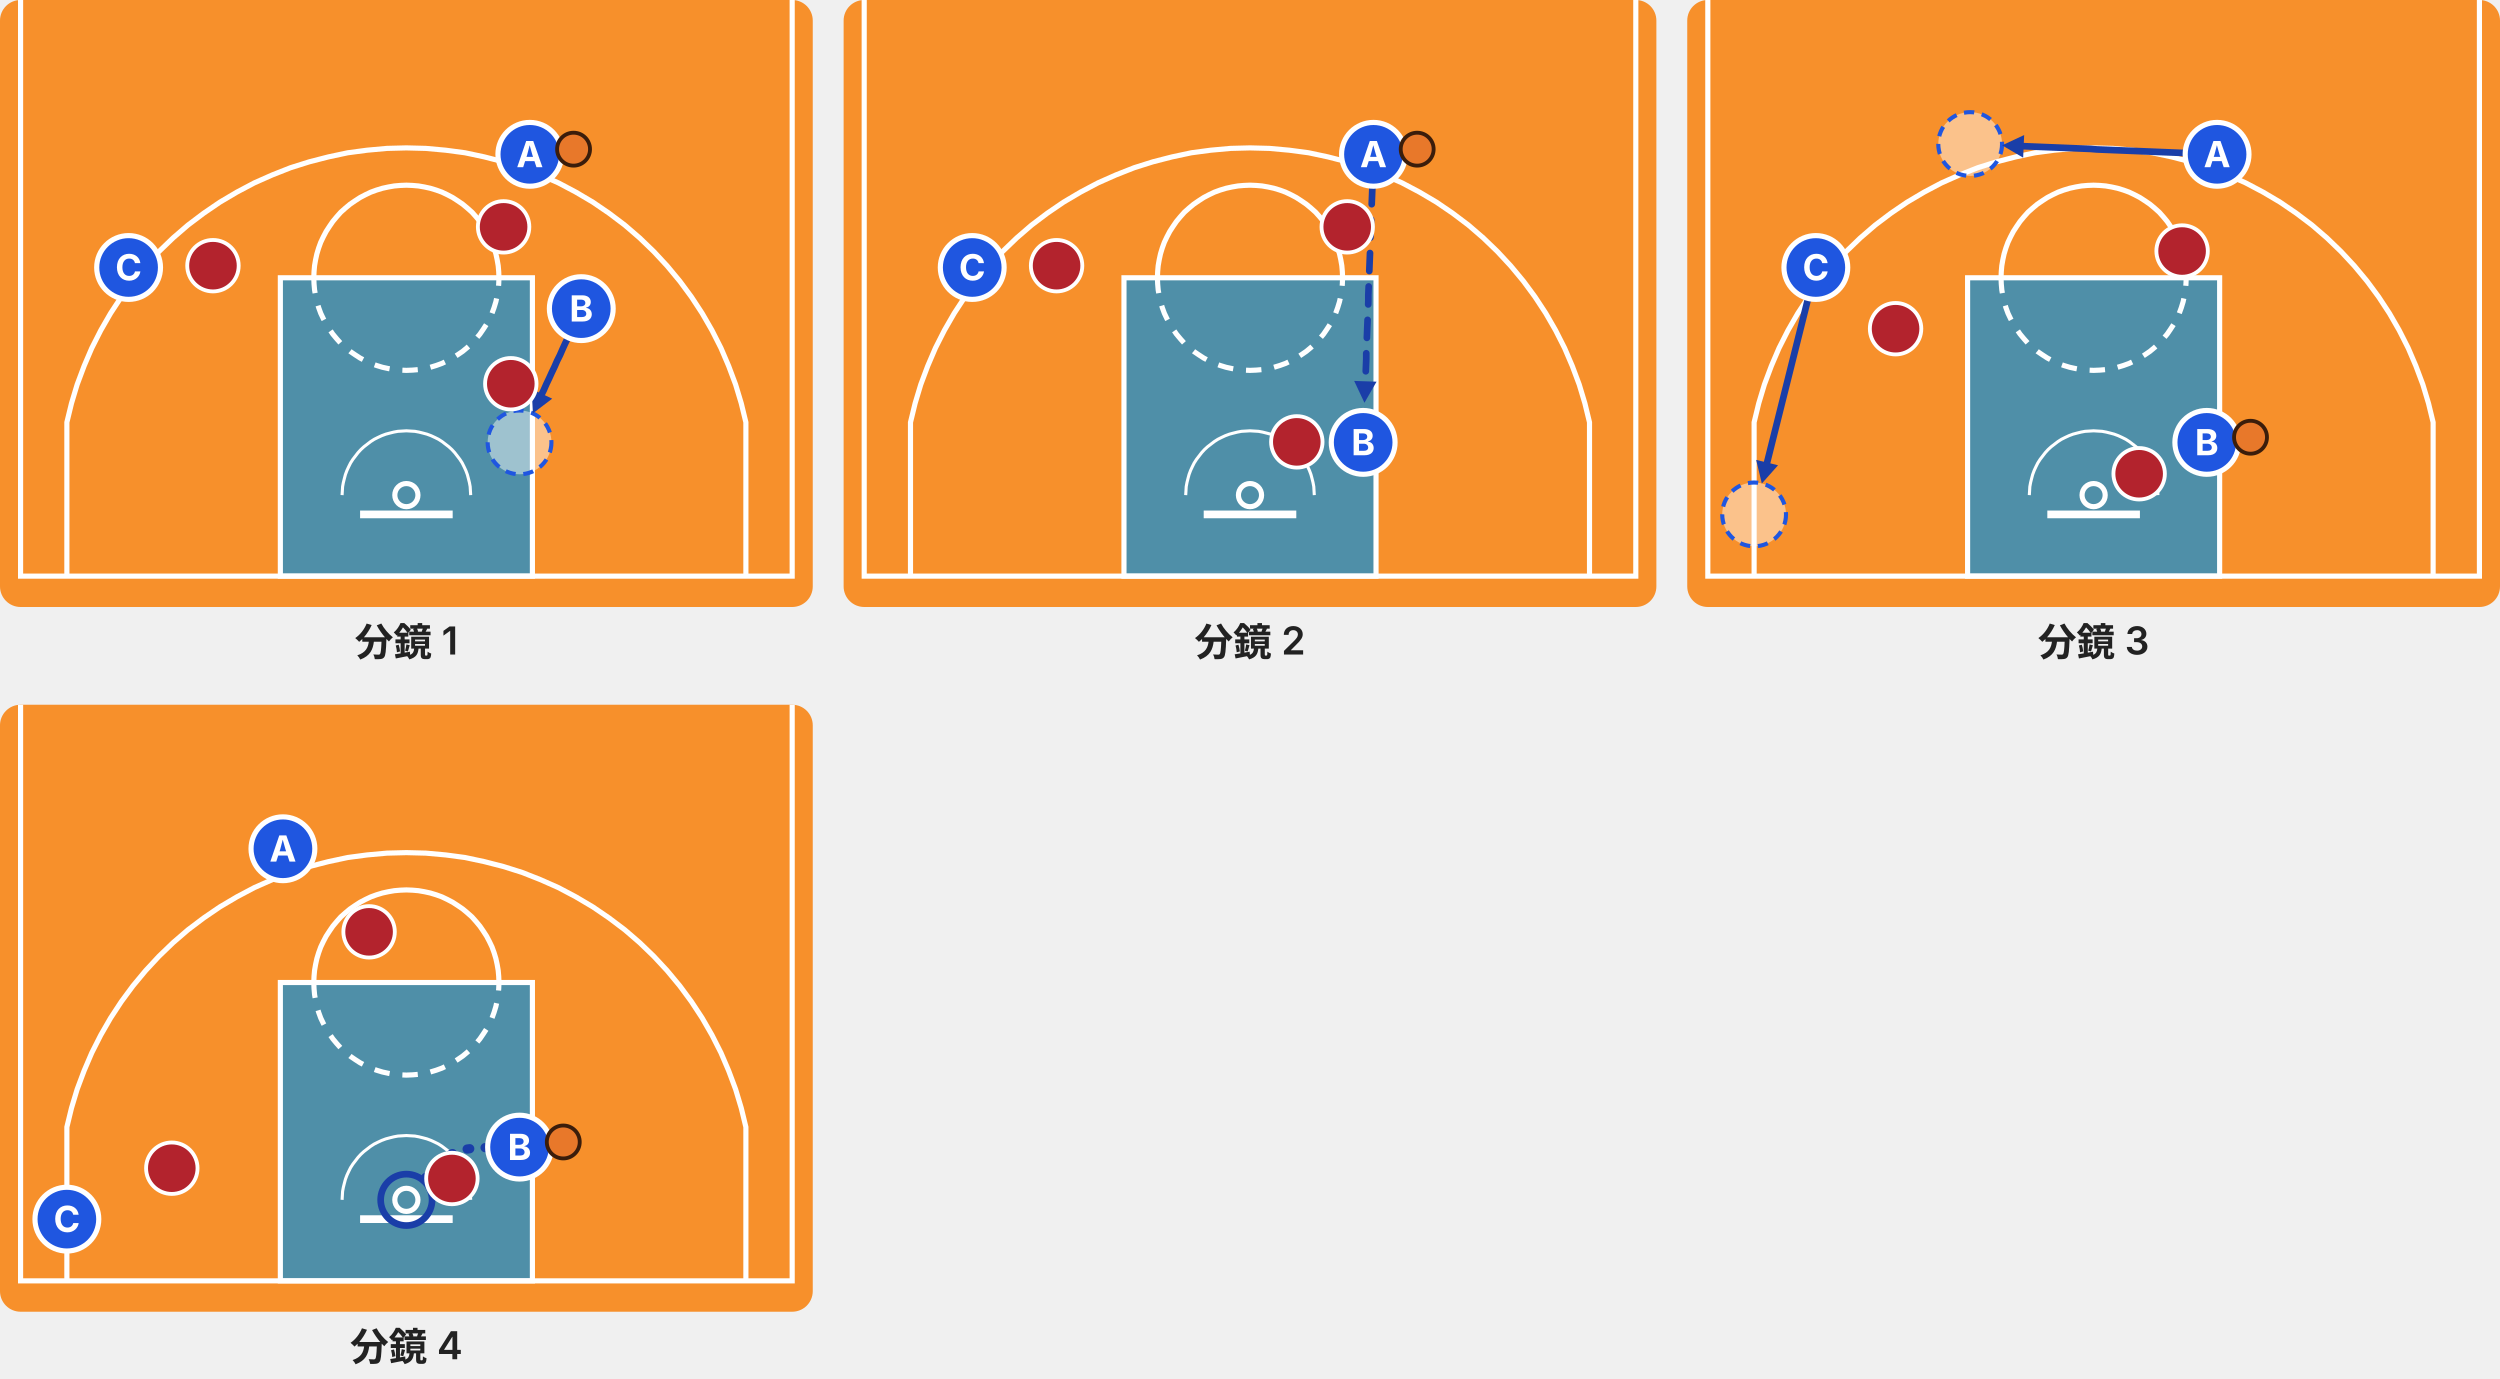
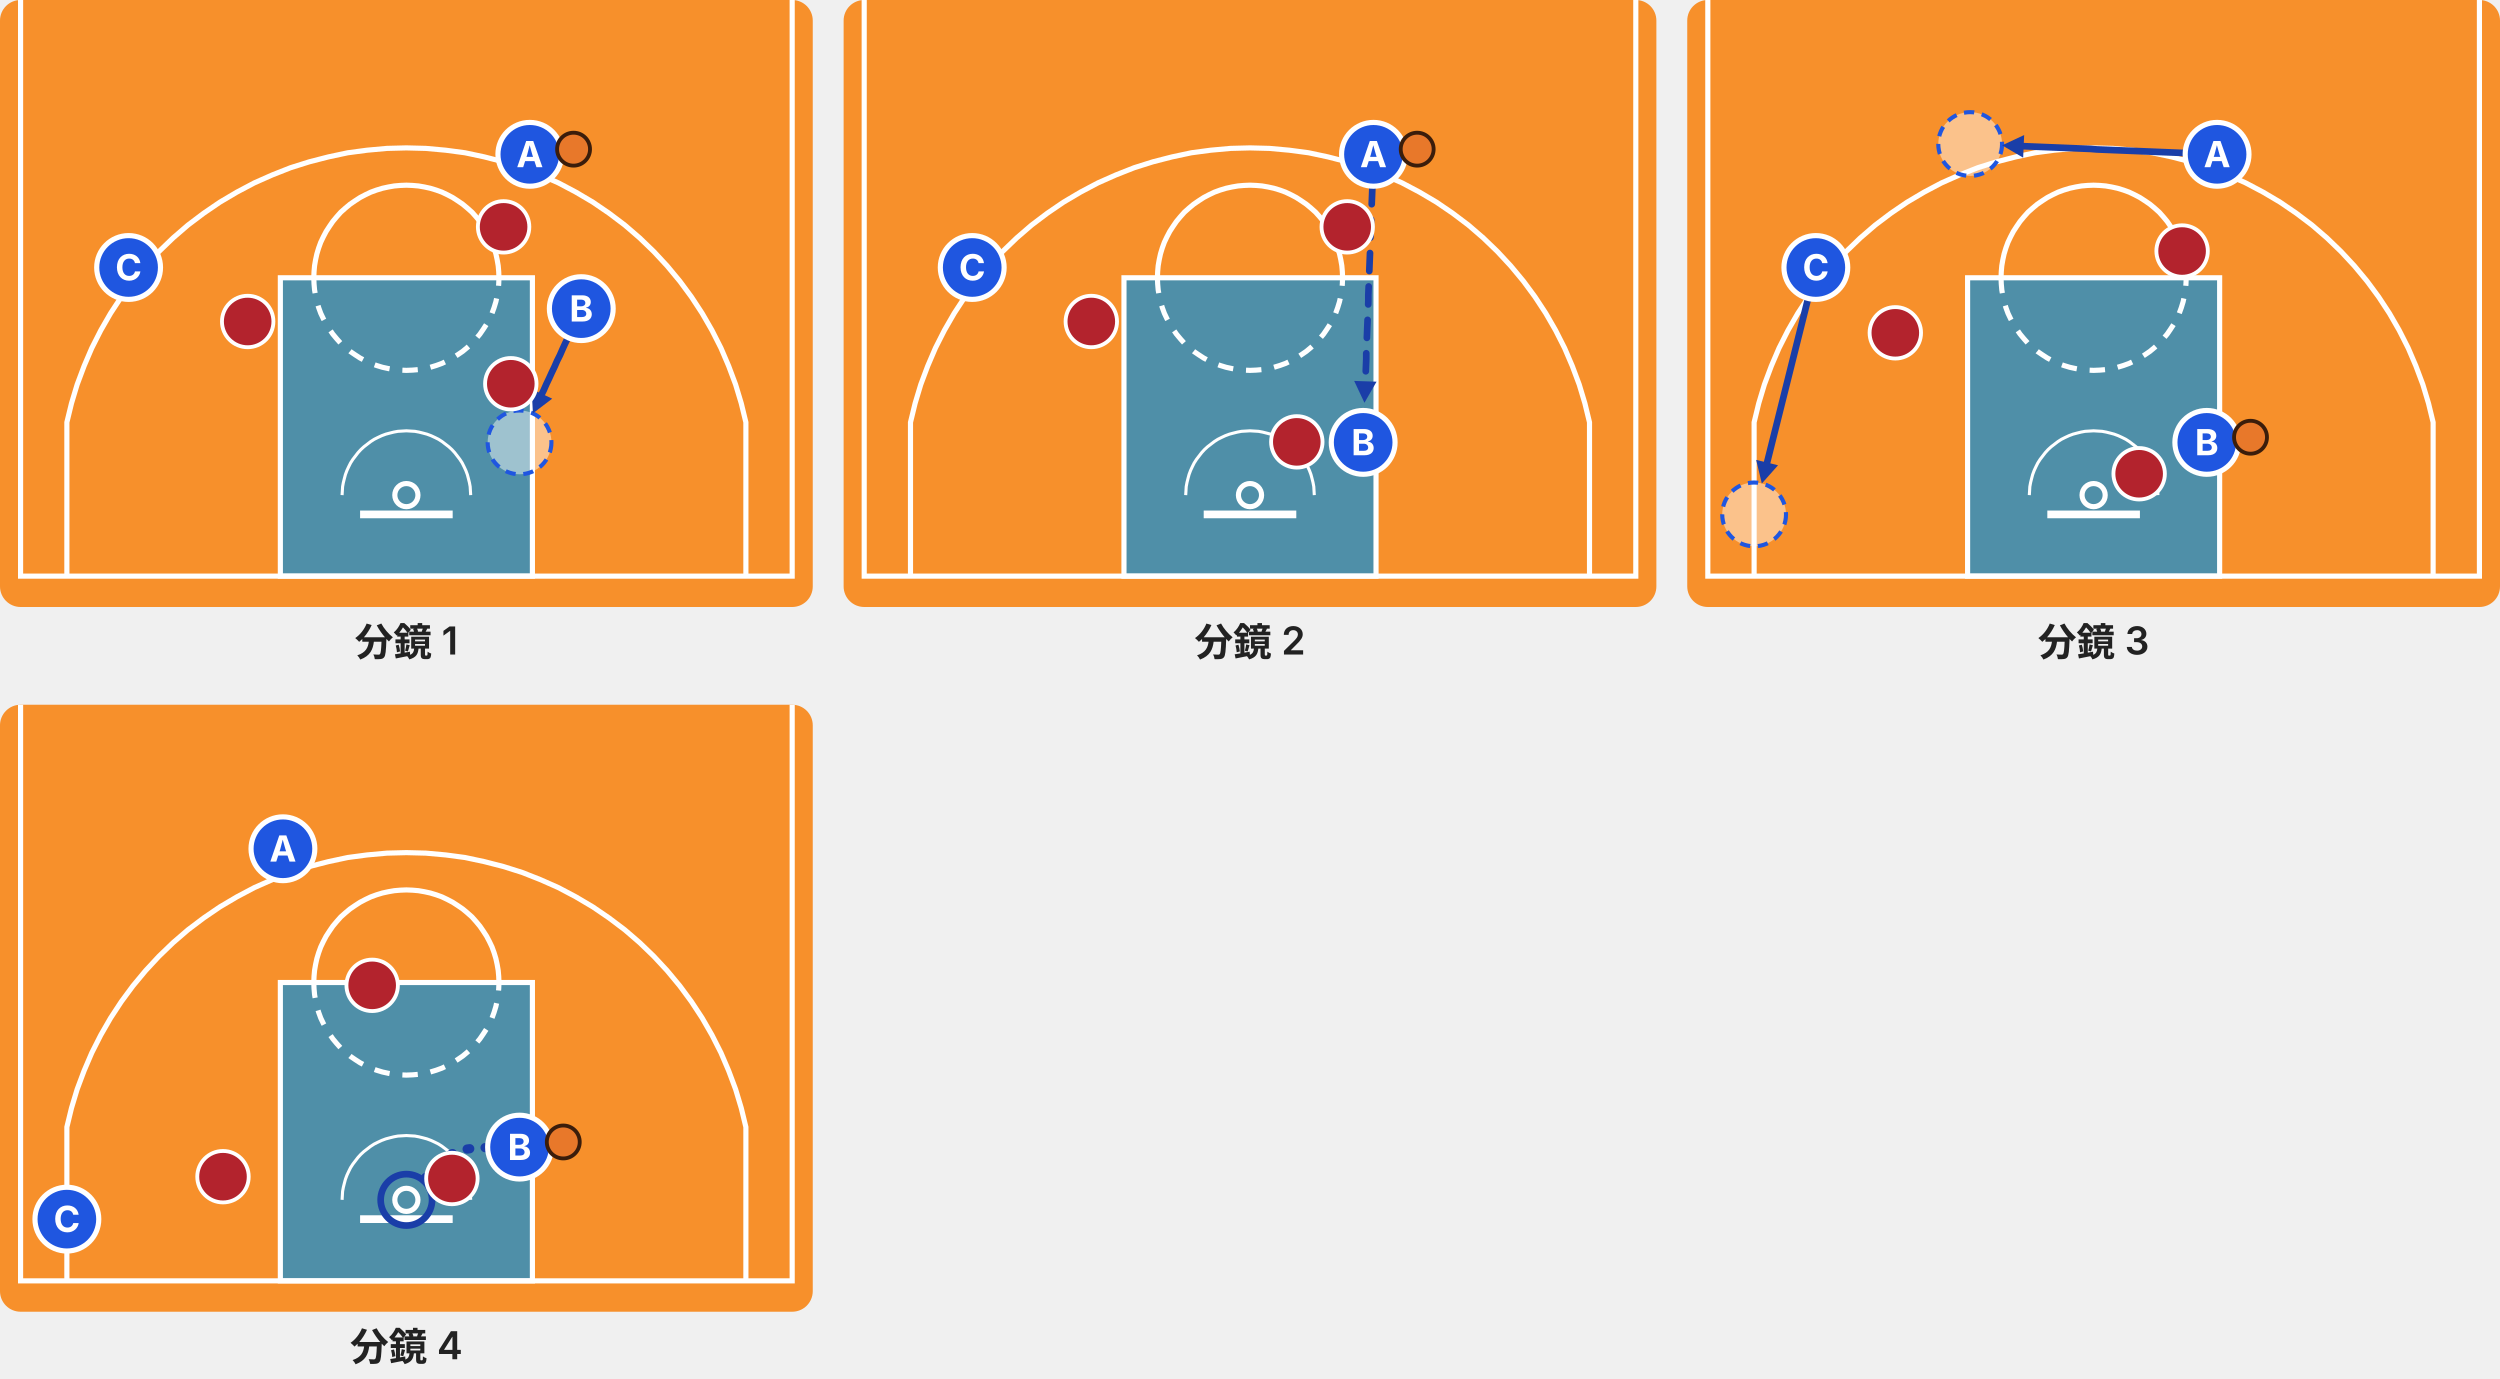
<svg xmlns="http://www.w3.org/2000/svg" viewBox="0 0 972.0 536.0" width="972.0" height="536.0" font-family="-apple-system, 'PingFang TC', 'Noto Sans TC', sans-serif">
  <g transform="translate(0,0)">
    <rect width="316.0" height="236.0" rx="8" fill="#f7902b" />
    <rect x="109.0" y="108.0" width="98.0" height="116.0" fill="#4f8fa8" stroke="#ffffff" stroke-width="2" />
    <polyline points="8.0,0.0 8.0,224.0 308.0,224.0 308.0,0.0" fill="none" stroke="#ffffff" stroke-width="2" />
    <polyline points="194.0,108.0 193.9,105.6 193.7,103.3 193.3,101.0 192.8,98.7 192.1,96.4 191.3,94.2 190.3,92.1 189.2,90.0 187.9,88.0 186.6,86.1 185.1,84.3 183.5,82.5 181.7,80.9 179.9,79.4 178.0,78.1 176.0,76.8 173.9,75.7 171.8,74.7 169.6,73.9 167.3,73.2 165.0,72.7 162.7,72.3 160.4,72.1 158.0,72.0 155.6,72.1 153.3,72.3 151.0,72.7 148.7,73.2 146.4,73.9 144.2,74.7 142.1,75.7 140.0,76.8 138.0,78.1 136.1,79.4 134.3,80.9 132.5,82.5 130.9,84.3 129.4,86.1 128.1,88.0 126.8,90.0 125.7,92.1 124.7,94.2 123.9,96.4 123.2,98.7 122.7,101.0 122.3,103.3 122.1,105.6 122.0,108.0" fill="none" stroke="#ffffff" stroke-width="2" />
    <polyline points="122.0,108.0 122.1,110.4 122.3,112.7 122.7,115.0 123.2,117.3 123.9,119.6 124.7,121.8 125.7,123.9 126.8,126.0 128.1,128.0 129.4,129.9 130.9,131.7 132.5,133.5 134.3,135.1 136.1,136.6 138.0,137.9 140.0,139.2 142.1,140.3 144.2,141.3 146.4,142.1 148.7,142.8 151.0,143.3 153.3,143.7 155.6,143.9 158.0,144.0 160.4,143.9 162.7,143.7 165.0,143.3 167.3,142.8 169.6,142.1 171.8,141.3 173.9,140.3 176.0,139.2 178.0,137.9 179.9,136.6 181.7,135.1 183.5,133.5 185.1,131.7 186.6,129.9 187.9,128.0 189.2,126.0 190.3,123.9 191.3,121.8 192.1,119.6 192.8,117.3 193.3,115.0 193.7,112.7 193.9,110.4 194.0,108.0" fill="none" stroke="#ffffff" stroke-width="2" stroke-dasharray="6 5" />
    <polyline points="290.0,224.0 290.0,164.2 288.2,156.8 286.0,149.5 283.3,142.3 280.3,135.3 276.8,128.4 273.0,121.8 268.8,115.4 264.3,109.3 259.4,103.4 254.2,97.8 248.7,92.5 242.9,87.5 236.8,82.9 230.5,78.6 223.9,74.7 217.1,71.1 210.1,68.0 203.0,65.2 195.7,62.9 188.3,61.0 180.8,59.4 173.3,58.4 165.6,57.7 158.0,57.5 150.4,57.7 142.7,58.4 135.2,59.4 127.7,61.0 120.3,62.9 113.0,65.2 105.9,68.0 98.9,71.1 92.1,74.7 85.5,78.6 79.2,82.9 73.1,87.5 67.3,92.5 61.8,97.8 56.6,103.4 51.7,109.3 47.2,115.4 43.0,121.8 39.2,128.4 35.7,135.3 32.7,142.3 30.0,149.5 27.8,156.8 26.0,164.2 26.0,224.0" fill="none" stroke="#ffffff" stroke-width="2" />
    <polyline points="183.0,192.5 182.9,190.9 182.8,189.2 182.5,187.6 182.1,186.0 181.7,184.5 181.1,182.9 180.4,181.4 179.7,180.0 178.8,178.6 177.8,177.3 176.8,176.0 175.7,174.8 174.5,173.7 173.2,172.7 171.9,171.7 170.5,170.8 169.1,170.1 167.6,169.4 166.0,168.8 164.5,168.4 162.9,168.0 161.3,167.7 159.6,167.6 158.0,167.5 156.4,167.6 154.7,167.7 153.1,168.0 151.5,168.4 150.0,168.8 148.4,169.4 146.9,170.1 145.5,170.8 144.1,171.7 142.8,172.7 141.5,173.7 140.3,174.8 139.2,176.0 138.2,177.3 137.2,178.6 136.3,180.0 135.6,181.4 134.9,182.9 134.3,184.5 133.9,186.0 133.5,187.6 133.2,189.2 133.1,190.9 133.0,192.5" fill="none" stroke="#ffffff" stroke-width="1.2" />
    <line x1="140.0" y1="200.0" x2="176.0" y2="200.0" stroke="#ffffff" stroke-width="3" />
    <circle cx="158.0" cy="192.5" r="4.5" fill="none" stroke="#ffffff" stroke-width="2" />
    <circle cx="202.0" cy="172.0" r="12.4" fill="#ffffff" fill-opacity="0.45" stroke="#1f56e0" stroke-width="1.6" stroke-dasharray="4 3" />
    <polyline points="220.8,131.3 220.8,131.3 219.7,133.6 218.7,135.8 217.7,138.1 216.6,140.3 215.6,142.6 214.5,144.9 213.5,147.1 212.4,149.4 211.4,151.7 210.3,153.9 210.0,154.6" fill="none" stroke="#1a3ea8" stroke-width="2.6" stroke-linecap="round" stroke-linejoin="round" />
    <polygon points="207.2,160.7 214.7,155.0 206.7,151.3" fill="#1a3ea8" />
    <circle cx="195.8" cy="88.2" r="10.0" fill="#b3232d" stroke="#fff" stroke-width="1.5" />
    <circle cx="198.6" cy="149.2" r="10.0" fill="#b3232d" stroke="#fff" stroke-width="1.5" />
-     <circle cx="82.8" cy="103.3" r="10.0" fill="#b3232d" stroke="#fff" stroke-width="1.5" />
+     <circle cx="96.3" cy="125.0" r="10.0" fill="#b3232d" stroke="#fff" stroke-width="1.5" />
    <circle cx="206.0" cy="60.0" r="12.4" fill="#1f56e0" stroke="#fff" stroke-width="2" />
    <text x="206.0" y="65.0" font-size="14" font-weight="700" fill="#fff" text-anchor="middle">A</text>
    <circle cx="226.0" cy="120.0" r="12.4" fill="#1f56e0" stroke="#fff" stroke-width="2" />
    <text x="226.0" y="125.0" font-size="14" font-weight="700" fill="#fff" text-anchor="middle">B</text>
    <circle cx="50.0" cy="104.0" r="12.4" fill="#1f56e0" stroke="#fff" stroke-width="2" />
    <text x="50.0" y="109.0" font-size="14" font-weight="700" fill="#fff" text-anchor="middle">C</text>
    <circle cx="223.0" cy="58.0" r="6.4" fill="#e8782a" stroke="#3b1d0b" stroke-width="1.5" />
    <text x="158.0" y="255.0" font-size="15" font-weight="600" fill="#222" text-anchor="middle">分鏡 1</text>
  </g>
  <g transform="translate(328,0)">
    <rect width="316.0" height="236.0" rx="8" fill="#f7902b" />
    <rect x="109.0" y="108.0" width="98.0" height="116.0" fill="#4f8fa8" stroke="#ffffff" stroke-width="2" />
    <polyline points="8.0,0.0 8.0,224.0 308.0,224.0 308.0,0.0" fill="none" stroke="#ffffff" stroke-width="2" />
    <polyline points="194.0,108.0 193.9,105.6 193.7,103.3 193.3,101.0 192.8,98.7 192.1,96.4 191.3,94.2 190.3,92.1 189.2,90.0 187.9,88.0 186.6,86.1 185.1,84.3 183.5,82.5 181.7,80.9 179.9,79.4 178.0,78.1 176.0,76.8 173.9,75.7 171.8,74.7 169.6,73.9 167.3,73.2 165.0,72.7 162.7,72.3 160.4,72.1 158.0,72.0 155.6,72.1 153.3,72.3 151.0,72.7 148.7,73.2 146.4,73.9 144.2,74.7 142.1,75.7 140.0,76.8 138.0,78.1 136.1,79.4 134.3,80.9 132.5,82.5 130.9,84.3 129.4,86.1 128.1,88.0 126.8,90.0 125.7,92.1 124.7,94.2 123.9,96.4 123.2,98.7 122.7,101.0 122.3,103.3 122.1,105.6 122.0,108.0" fill="none" stroke="#ffffff" stroke-width="2" />
    <polyline points="122.0,108.0 122.1,110.4 122.3,112.7 122.7,115.0 123.2,117.3 123.9,119.6 124.7,121.8 125.7,123.9 126.8,126.0 128.1,128.0 129.4,129.9 130.9,131.7 132.5,133.5 134.3,135.1 136.1,136.6 138.0,137.9 140.0,139.2 142.1,140.3 144.2,141.3 146.4,142.1 148.7,142.8 151.0,143.3 153.3,143.7 155.6,143.9 158.0,144.0 160.4,143.9 162.7,143.7 165.0,143.3 167.3,142.8 169.6,142.1 171.8,141.3 173.9,140.3 176.0,139.2 178.0,137.9 179.9,136.6 181.7,135.1 183.5,133.5 185.1,131.7 186.6,129.9 187.9,128.0 189.2,126.0 190.3,123.9 191.3,121.8 192.1,119.6 192.8,117.3 193.3,115.0 193.7,112.7 193.9,110.4 194.0,108.0" fill="none" stroke="#ffffff" stroke-width="2" stroke-dasharray="6 5" />
    <polyline points="290.0,224.0 290.0,164.2 288.2,156.8 286.0,149.5 283.3,142.3 280.3,135.3 276.8,128.4 273.0,121.8 268.8,115.4 264.3,109.3 259.4,103.4 254.2,97.8 248.7,92.5 242.9,87.5 236.8,82.9 230.5,78.6 223.9,74.7 217.1,71.1 210.1,68.0 203.0,65.2 195.7,62.9 188.3,61.0 180.8,59.4 173.3,58.4 165.6,57.7 158.0,57.5 150.4,57.7 142.7,58.4 135.2,59.4 127.7,61.0 120.3,62.9 113.0,65.2 105.9,68.0 98.9,71.1 92.1,74.7 85.5,78.6 79.2,82.9 73.1,87.5 67.3,92.5 61.8,97.8 56.6,103.4 51.7,109.3 47.2,115.4 43.0,121.8 39.2,128.4 35.7,135.3 32.7,142.3 30.0,149.5 27.8,156.8 26.0,164.2 26.0,224.0" fill="none" stroke="#ffffff" stroke-width="2" />
    <polyline points="183.0,192.5 182.9,190.9 182.8,189.2 182.5,187.6 182.1,186.0 181.7,184.5 181.1,182.9 180.4,181.4 179.7,180.0 178.8,178.6 177.8,177.3 176.8,176.0 175.7,174.8 174.5,173.7 173.2,172.7 171.9,171.7 170.5,170.8 169.1,170.1 167.6,169.4 166.0,168.8 164.5,168.4 162.9,168.0 161.3,167.7 159.6,167.6 158.0,167.5 156.4,167.6 154.7,167.7 153.1,168.0 151.5,168.4 150.0,168.8 148.4,169.4 146.9,170.1 145.5,170.8 144.1,171.7 142.8,172.7 141.5,173.7 140.3,174.8 139.2,176.0 138.2,177.3 137.2,178.6 136.3,180.0 135.6,181.4 134.9,182.9 134.3,184.5 133.9,186.0 133.5,187.6 133.2,189.2 133.1,190.9 133.0,192.5" fill="none" stroke="#ffffff" stroke-width="1.2" />
    <line x1="140.0" y1="200.0" x2="176.0" y2="200.0" stroke="#ffffff" stroke-width="3" />
    <circle cx="158.0" cy="192.5" r="4.5" fill="none" stroke="#ffffff" stroke-width="2" />
    <polyline points="205.6,72.4 205.6,72.4 205.5,74.9 205.4,77.4 205.3,79.9 205.2,82.4 205.1,84.9 205.0,87.4 204.9,89.9 204.8,92.4 204.8,94.8 204.7,97.3 204.6,99.8 204.5,102.3 204.4,104.8 204.3,107.3 204.2,109.8 204.1,112.3 204.0,114.8 204.0,117.2 203.9,119.7 203.8,122.2 203.7,124.7 203.6,127.2 203.5,129.7 203.4,132.2 203.3,134.7 203.2,137.2 203.2,139.6 203.1,142.1 203.0,144.6 202.9,147.1 202.8,149.6 202.8,149.8" fill="none" stroke="#1a3ea8" stroke-width="2.6" stroke-linecap="round" stroke-linejoin="round" stroke-dasharray="7 6" />
    <polygon points="202.5,156.6 207.2,148.4 198.5,148.1" fill="#1a3ea8" />
    <circle cx="195.8" cy="88.2" r="10.0" fill="#b3232d" stroke="#fff" stroke-width="1.5" />
    <circle cx="176.2" cy="171.8" r="10.0" fill="#b3232d" stroke="#fff" stroke-width="1.5" />
-     <circle cx="82.8" cy="103.3" r="10.0" fill="#b3232d" stroke="#fff" stroke-width="1.5" />
+     <circle cx="96.3" cy="125.0" r="10.0" fill="#b3232d" stroke="#fff" stroke-width="1.5" />
    <circle cx="206.0" cy="60.0" r="12.4" fill="#1f56e0" stroke="#fff" stroke-width="2" />
    <text x="206.0" y="65.0" font-size="14" font-weight="700" fill="#fff" text-anchor="middle">A</text>
    <circle cx="202.0" cy="172.0" r="12.4" fill="#1f56e0" stroke="#fff" stroke-width="2" />
    <text x="202.0" y="177.0" font-size="14" font-weight="700" fill="#fff" text-anchor="middle">B</text>
    <circle cx="50.0" cy="104.0" r="12.4" fill="#1f56e0" stroke="#fff" stroke-width="2" />
    <text x="50.0" y="109.0" font-size="14" font-weight="700" fill="#fff" text-anchor="middle">C</text>
    <circle cx="223.0" cy="58.0" r="6.4" fill="#e8782a" stroke="#3b1d0b" stroke-width="1.5" />
    <text x="158.0" y="255.0" font-size="15" font-weight="600" fill="#222" text-anchor="middle">分鏡 2</text>
  </g>
  <g transform="translate(656,0)">
    <rect width="316.0" height="236.0" rx="8" fill="#f7902b" />
    <rect x="109.0" y="108.0" width="98.0" height="116.0" fill="#4f8fa8" stroke="#ffffff" stroke-width="2" />
    <polyline points="8.0,0.0 8.0,224.0 308.0,224.0 308.0,0.0" fill="none" stroke="#ffffff" stroke-width="2" />
    <polyline points="194.0,108.0 193.9,105.6 193.7,103.3 193.3,101.0 192.8,98.7 192.1,96.4 191.3,94.2 190.3,92.1 189.2,90.0 187.9,88.0 186.6,86.1 185.1,84.3 183.5,82.5 181.7,80.9 179.9,79.4 178.0,78.1 176.0,76.8 173.9,75.7 171.8,74.7 169.6,73.9 167.3,73.2 165.0,72.7 162.7,72.3 160.4,72.1 158.0,72.0 155.6,72.1 153.3,72.3 151.0,72.7 148.7,73.2 146.4,73.9 144.2,74.7 142.1,75.7 140.0,76.8 138.0,78.1 136.1,79.4 134.3,80.9 132.5,82.5 130.9,84.3 129.4,86.1 128.1,88.0 126.8,90.0 125.7,92.1 124.7,94.2 123.9,96.4 123.2,98.7 122.7,101.0 122.3,103.3 122.1,105.6 122.0,108.0" fill="none" stroke="#ffffff" stroke-width="2" />
    <polyline points="122.0,108.0 122.1,110.4 122.3,112.7 122.7,115.0 123.2,117.3 123.9,119.6 124.7,121.8 125.7,123.9 126.8,126.0 128.1,128.0 129.4,129.9 130.9,131.7 132.5,133.5 134.3,135.1 136.1,136.6 138.0,137.9 140.0,139.2 142.1,140.3 144.2,141.3 146.4,142.1 148.7,142.8 151.0,143.3 153.3,143.7 155.6,143.9 158.0,144.0 160.4,143.9 162.7,143.7 165.0,143.3 167.3,142.8 169.6,142.1 171.8,141.3 173.9,140.3 176.0,139.2 178.0,137.9 179.9,136.6 181.7,135.1 183.5,133.5 185.1,131.7 186.6,129.9 187.9,128.0 189.2,126.0 190.3,123.9 191.3,121.8 192.1,119.6 192.8,117.3 193.3,115.0 193.7,112.7 193.9,110.4 194.0,108.0" fill="none" stroke="#ffffff" stroke-width="2" stroke-dasharray="6 5" />
    <polyline points="290.0,224.0 290.0,164.2 288.2,156.8 286.0,149.5 283.3,142.3 280.3,135.3 276.8,128.4 273.0,121.8 268.8,115.4 264.3,109.3 259.4,103.4 254.2,97.8 248.7,92.5 242.9,87.5 236.8,82.9 230.5,78.6 223.9,74.7 217.1,71.1 210.1,68.0 203.0,65.2 195.7,62.9 188.3,61.0 180.8,59.4 173.3,58.4 165.6,57.7 158.0,57.5 150.4,57.7 142.7,58.4 135.2,59.4 127.7,61.0 120.3,62.9 113.0,65.2 105.9,68.0 98.9,71.1 92.1,74.7 85.5,78.6 79.2,82.9 73.1,87.5 67.3,92.5 61.8,97.8 56.6,103.4 51.7,109.3 47.2,115.4 43.0,121.8 39.2,128.4 35.7,135.3 32.7,142.3 30.0,149.5 27.8,156.8 26.0,164.2 26.0,224.0" fill="none" stroke="#ffffff" stroke-width="2" />
    <polyline points="183.0,192.5 182.9,190.9 182.8,189.2 182.5,187.6 182.1,186.0 181.7,184.5 181.1,182.9 180.4,181.4 179.7,180.0 178.8,178.6 177.8,177.3 176.8,176.0 175.7,174.8 174.5,173.7 173.2,172.7 171.9,171.7 170.5,170.8 169.1,170.1 167.6,169.4 166.0,168.8 164.5,168.4 162.9,168.0 161.3,167.7 159.6,167.6 158.0,167.5 156.4,167.6 154.7,167.7 153.1,168.0 151.5,168.4 150.0,168.8 148.4,169.4 146.9,170.1 145.5,170.8 144.1,171.7 142.8,172.7 141.5,173.7 140.3,174.8 139.2,176.0 138.2,177.3 137.2,178.6 136.3,180.0 135.6,181.4 134.9,182.9 134.3,184.5 133.9,186.0 133.5,187.6 133.2,189.2 133.1,190.9 133.0,192.5" fill="none" stroke="#ffffff" stroke-width="1.2" />
    <line x1="140.0" y1="200.0" x2="176.0" y2="200.0" stroke="#ffffff" stroke-width="3" />
    <circle cx="158.0" cy="192.5" r="4.5" fill="none" stroke="#ffffff" stroke-width="2" />
    <circle cx="110.0" cy="56.0" r="12.4" fill="#ffffff" fill-opacity="0.45" stroke="#1f56e0" stroke-width="1.6" stroke-dasharray="4 3" />
    <circle cx="26.0" cy="200.0" r="12.4" fill="#ffffff" fill-opacity="0.45" stroke="#1f56e0" stroke-width="1.6" stroke-dasharray="4 3" />
    <polyline points="193.6,59.5 191.2,59.4 188.8,59.3 186.3,59.2 183.8,59.1 181.4,59.0 178.9,58.9 176.5,58.8 174.0,58.7 171.5,58.6 169.1,58.5 166.6,58.4 164.2,58.3 161.7,58.2 159.2,58.1 156.8,57.9 154.3,57.8 151.8,57.7 149.4,57.6 146.9,57.5 144.5,57.4 142.0,57.3 139.5,57.2 137.1,57.1 134.6,57.0 132.2,56.9 129.7,56.8 129.2,56.8" fill="none" stroke="#1a3ea8" stroke-width="2.6" stroke-linecap="round" stroke-linejoin="round" />
    <polygon points="122.4,56.5 130.6,61.3 131.0,52.5" fill="#1a3ea8" />
    <polyline points="47.0,116.0 46.4,118.4 45.8,120.8 45.2,123.2 44.6,125.6 44.0,128.0 43.4,130.4 42.8,132.8 42.2,135.2 41.6,137.6 41.0,140.0 40.4,142.4 39.8,144.8 39.2,147.2 38.6,149.6 38.0,152.0 37.4,154.4 36.8,156.8 36.2,159.2 35.6,161.6 35.0,164.0 34.4,166.4 33.8,168.8 33.2,171.2 32.6,173.6 32.0,176.0 31.4,178.4 30.8,180.8 30.7,181.4" fill="none" stroke="#1a3ea8" stroke-width="2.6" stroke-linecap="round" stroke-linejoin="round" />
    <polygon points="29.0,188.0 35.3,180.9 26.8,178.8" fill="#1a3ea8" />
    <circle cx="192.4" cy="97.6" r="10.0" fill="#b3232d" stroke="#fff" stroke-width="1.5" />
    <circle cx="175.7" cy="184.2" r="10.0" fill="#b3232d" stroke="#fff" stroke-width="1.5" />
-     <circle cx="81.0" cy="127.8" r="10.0" fill="#b3232d" stroke="#fff" stroke-width="1.5" />
+     <circle cx="80.9" cy="129.4" r="10.0" fill="#b3232d" stroke="#fff" stroke-width="1.5" />
    <circle cx="206.0" cy="60.0" r="12.4" fill="#1f56e0" stroke="#fff" stroke-width="2" />
    <text x="206.0" y="65.0" font-size="14" font-weight="700" fill="#fff" text-anchor="middle">A</text>
    <circle cx="202.0" cy="172.0" r="12.4" fill="#1f56e0" stroke="#fff" stroke-width="2" />
    <text x="202.0" y="177.0" font-size="14" font-weight="700" fill="#fff" text-anchor="middle">B</text>
    <circle cx="50.0" cy="104.0" r="12.4" fill="#1f56e0" stroke="#fff" stroke-width="2" />
    <text x="50.0" y="109.0" font-size="14" font-weight="700" fill="#fff" text-anchor="middle">C</text>
    <circle cx="219.0" cy="170.0" r="6.4" fill="#e8782a" stroke="#3b1d0b" stroke-width="1.5" />
    <text x="158.0" y="255.0" font-size="15" font-weight="600" fill="#222" text-anchor="middle">分鏡 3</text>
  </g>
  <g transform="translate(0,274)">
    <rect width="316.0" height="236.0" rx="8" fill="#f7902b" />
    <rect x="109.0" y="108.0" width="98.0" height="116.0" fill="#4f8fa8" stroke="#ffffff" stroke-width="2" />
    <polyline points="8.0,0.0 8.0,224.0 308.0,224.0 308.0,0.0" fill="none" stroke="#ffffff" stroke-width="2" />
    <polyline points="194.0,108.0 193.9,105.6 193.7,103.3 193.3,101.0 192.8,98.7 192.1,96.4 191.3,94.2 190.3,92.1 189.2,90.0 187.9,88.0 186.6,86.1 185.1,84.3 183.5,82.5 181.7,80.9 179.9,79.4 178.0,78.1 176.0,76.8 173.9,75.7 171.8,74.7 169.6,73.9 167.3,73.2 165.0,72.7 162.7,72.3 160.4,72.1 158.0,72.0 155.6,72.1 153.3,72.3 151.0,72.7 148.7,73.2 146.4,73.9 144.2,74.7 142.1,75.7 140.0,76.8 138.0,78.1 136.1,79.4 134.3,80.9 132.5,82.5 130.9,84.3 129.4,86.1 128.1,88.0 126.8,90.0 125.7,92.1 124.7,94.2 123.9,96.4 123.2,98.7 122.7,101.0 122.3,103.3 122.1,105.6 122.0,108.0" fill="none" stroke="#ffffff" stroke-width="2" />
    <polyline points="122.0,108.0 122.1,110.4 122.3,112.7 122.7,115.0 123.2,117.3 123.9,119.6 124.7,121.8 125.7,123.9 126.8,126.0 128.1,128.0 129.4,129.9 130.9,131.7 132.5,133.5 134.3,135.1 136.1,136.6 138.0,137.9 140.0,139.2 142.1,140.3 144.2,141.3 146.4,142.1 148.7,142.8 151.0,143.3 153.3,143.7 155.6,143.9 158.0,144.0 160.4,143.9 162.7,143.7 165.0,143.3 167.3,142.8 169.6,142.1 171.8,141.3 173.9,140.3 176.0,139.2 178.0,137.9 179.9,136.6 181.7,135.1 183.5,133.5 185.1,131.7 186.6,129.9 187.9,128.0 189.2,126.0 190.3,123.9 191.3,121.8 192.1,119.6 192.8,117.3 193.3,115.0 193.7,112.7 193.9,110.4 194.0,108.0" fill="none" stroke="#ffffff" stroke-width="2" stroke-dasharray="6 5" />
    <polyline points="290.0,224.0 290.0,164.2 288.2,156.8 286.0,149.5 283.3,142.3 280.3,135.3 276.8,128.4 273.0,121.8 268.8,115.4 264.3,109.3 259.4,103.4 254.2,97.8 248.7,92.5 242.9,87.5 236.8,82.9 230.5,78.6 223.9,74.7 217.1,71.1 210.1,68.0 203.0,65.2 195.7,62.9 188.3,61.0 180.8,59.4 173.3,58.4 165.6,57.7 158.0,57.5 150.4,57.7 142.7,58.4 135.2,59.4 127.7,61.0 120.3,62.9 113.0,65.2 105.9,68.0 98.9,71.1 92.1,74.7 85.5,78.6 79.2,82.9 73.1,87.5 67.3,92.5 61.8,97.8 56.6,103.4 51.7,109.3 47.2,115.4 43.0,121.8 39.2,128.4 35.7,135.3 32.7,142.3 30.0,149.5 27.8,156.8 26.0,164.2 26.0,224.0" fill="none" stroke="#ffffff" stroke-width="2" />
    <polyline points="183.0,192.5 182.9,190.9 182.8,189.2 182.5,187.6 182.1,186.0 181.7,184.5 181.1,182.9 180.4,181.4 179.7,180.0 178.8,178.6 177.8,177.3 176.8,176.0 175.7,174.8 174.5,173.7 173.2,172.7 171.9,171.7 170.5,170.8 169.1,170.1 167.6,169.4 166.0,168.8 164.5,168.4 162.9,168.0 161.3,167.7 159.6,167.6 158.0,167.5 156.4,167.6 154.7,167.7 153.1,168.0 151.5,168.4 150.0,168.8 148.4,169.4 146.9,170.1 145.5,170.8 144.1,171.7 142.8,172.7 141.5,173.7 140.3,174.8 139.2,176.0 138.2,177.3 137.2,178.6 136.3,180.0 135.6,181.4 134.9,182.9 134.3,184.5 133.9,186.0 133.5,187.6 133.2,189.2 133.1,190.9 133.0,192.5" fill="none" stroke="#ffffff" stroke-width="1.2" />
    <line x1="140.0" y1="200.0" x2="176.0" y2="200.0" stroke="#ffffff" stroke-width="3" />
    <circle cx="158.0" cy="192.5" r="4.5" fill="none" stroke="#ffffff" stroke-width="2" />
    <polyline points="189.6,172.2 187.5,172.2 185.1,172.3 182.8,172.6 180.5,172.9 178.4,173.5 176.3,174.3 174.4,175.4 172.5,176.7 170.8,178.1 169.1,179.8 167.5,181.5 165.9,183.3 164.6,185.0" fill="none" stroke="#1a3ea8" stroke-width="3.6" stroke-linecap="round" stroke-linejoin="round" stroke-dasharray="1 6" />
    <circle cx="158.0" cy="192.5" r="10.0" fill="none" stroke="#1a3ea8" stroke-width="2.6" />
-     <circle cx="143.5" cy="88.3" r="10.0" fill="#b3232d" stroke="#fff" stroke-width="1.5" />
+     <circle cx="144.7" cy="109.1" r="10.0" fill="#b3232d" stroke="#fff" stroke-width="1.5" />
    <circle cx="175.7" cy="184.2" r="10.0" fill="#b3232d" stroke="#fff" stroke-width="1.5" />
-     <circle cx="66.8" cy="180.2" r="10.0" fill="#b3232d" stroke="#fff" stroke-width="1.5" />
+     <circle cx="86.7" cy="183.5" r="10.0" fill="#b3232d" stroke="#fff" stroke-width="1.5" />
    <circle cx="110.0" cy="56.0" r="12.4" fill="#1f56e0" stroke="#fff" stroke-width="2" />
    <text x="110.0" y="61.0" font-size="14" font-weight="700" fill="#fff" text-anchor="middle">A</text>
    <circle cx="202.0" cy="172.0" r="12.4" fill="#1f56e0" stroke="#fff" stroke-width="2" />
    <text x="202.0" y="177.0" font-size="14" font-weight="700" fill="#fff" text-anchor="middle">B</text>
    <circle cx="26.0" cy="200.0" r="12.4" fill="#1f56e0" stroke="#fff" stroke-width="2" />
    <text x="26.0" y="205.0" font-size="14" font-weight="700" fill="#fff" text-anchor="middle">C</text>
    <circle cx="219.0" cy="170.0" r="6.4" fill="#e8782a" stroke="#3b1d0b" stroke-width="1.5" />
    <text x="158.0" y="255.0" font-size="15" font-weight="600" fill="#222" text-anchor="middle">分鏡 4</text>
  </g>
</svg>
